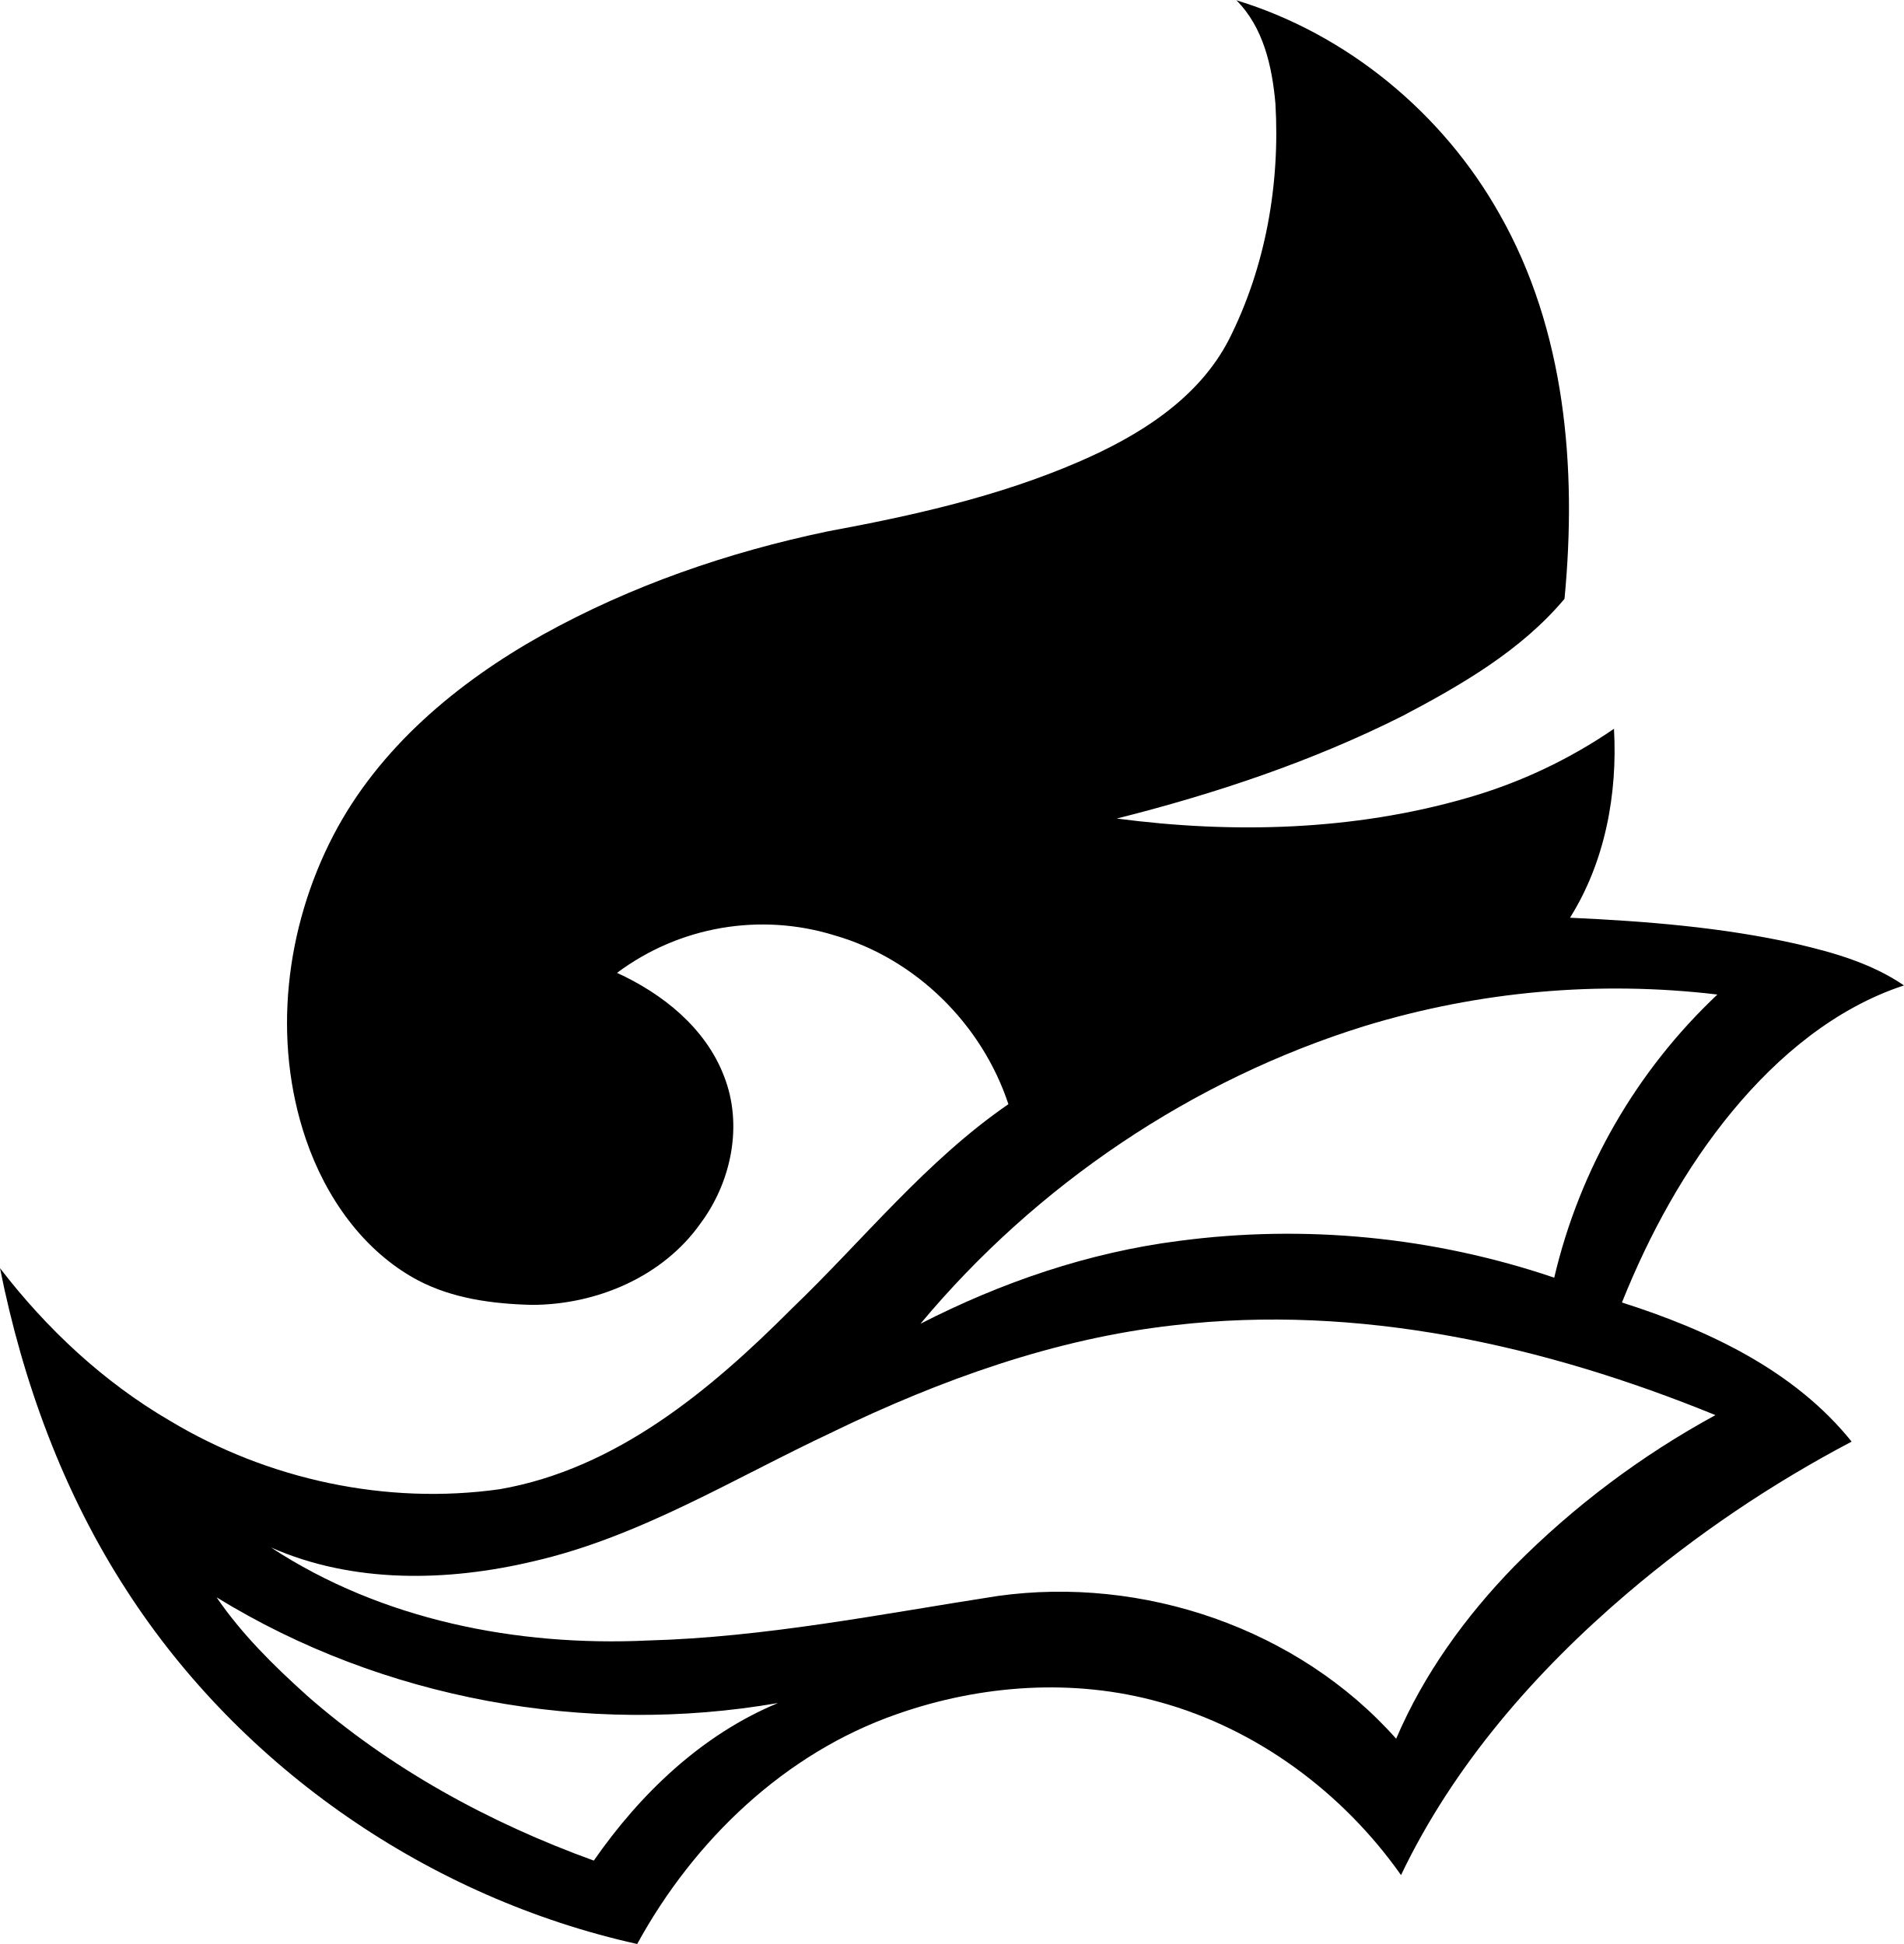
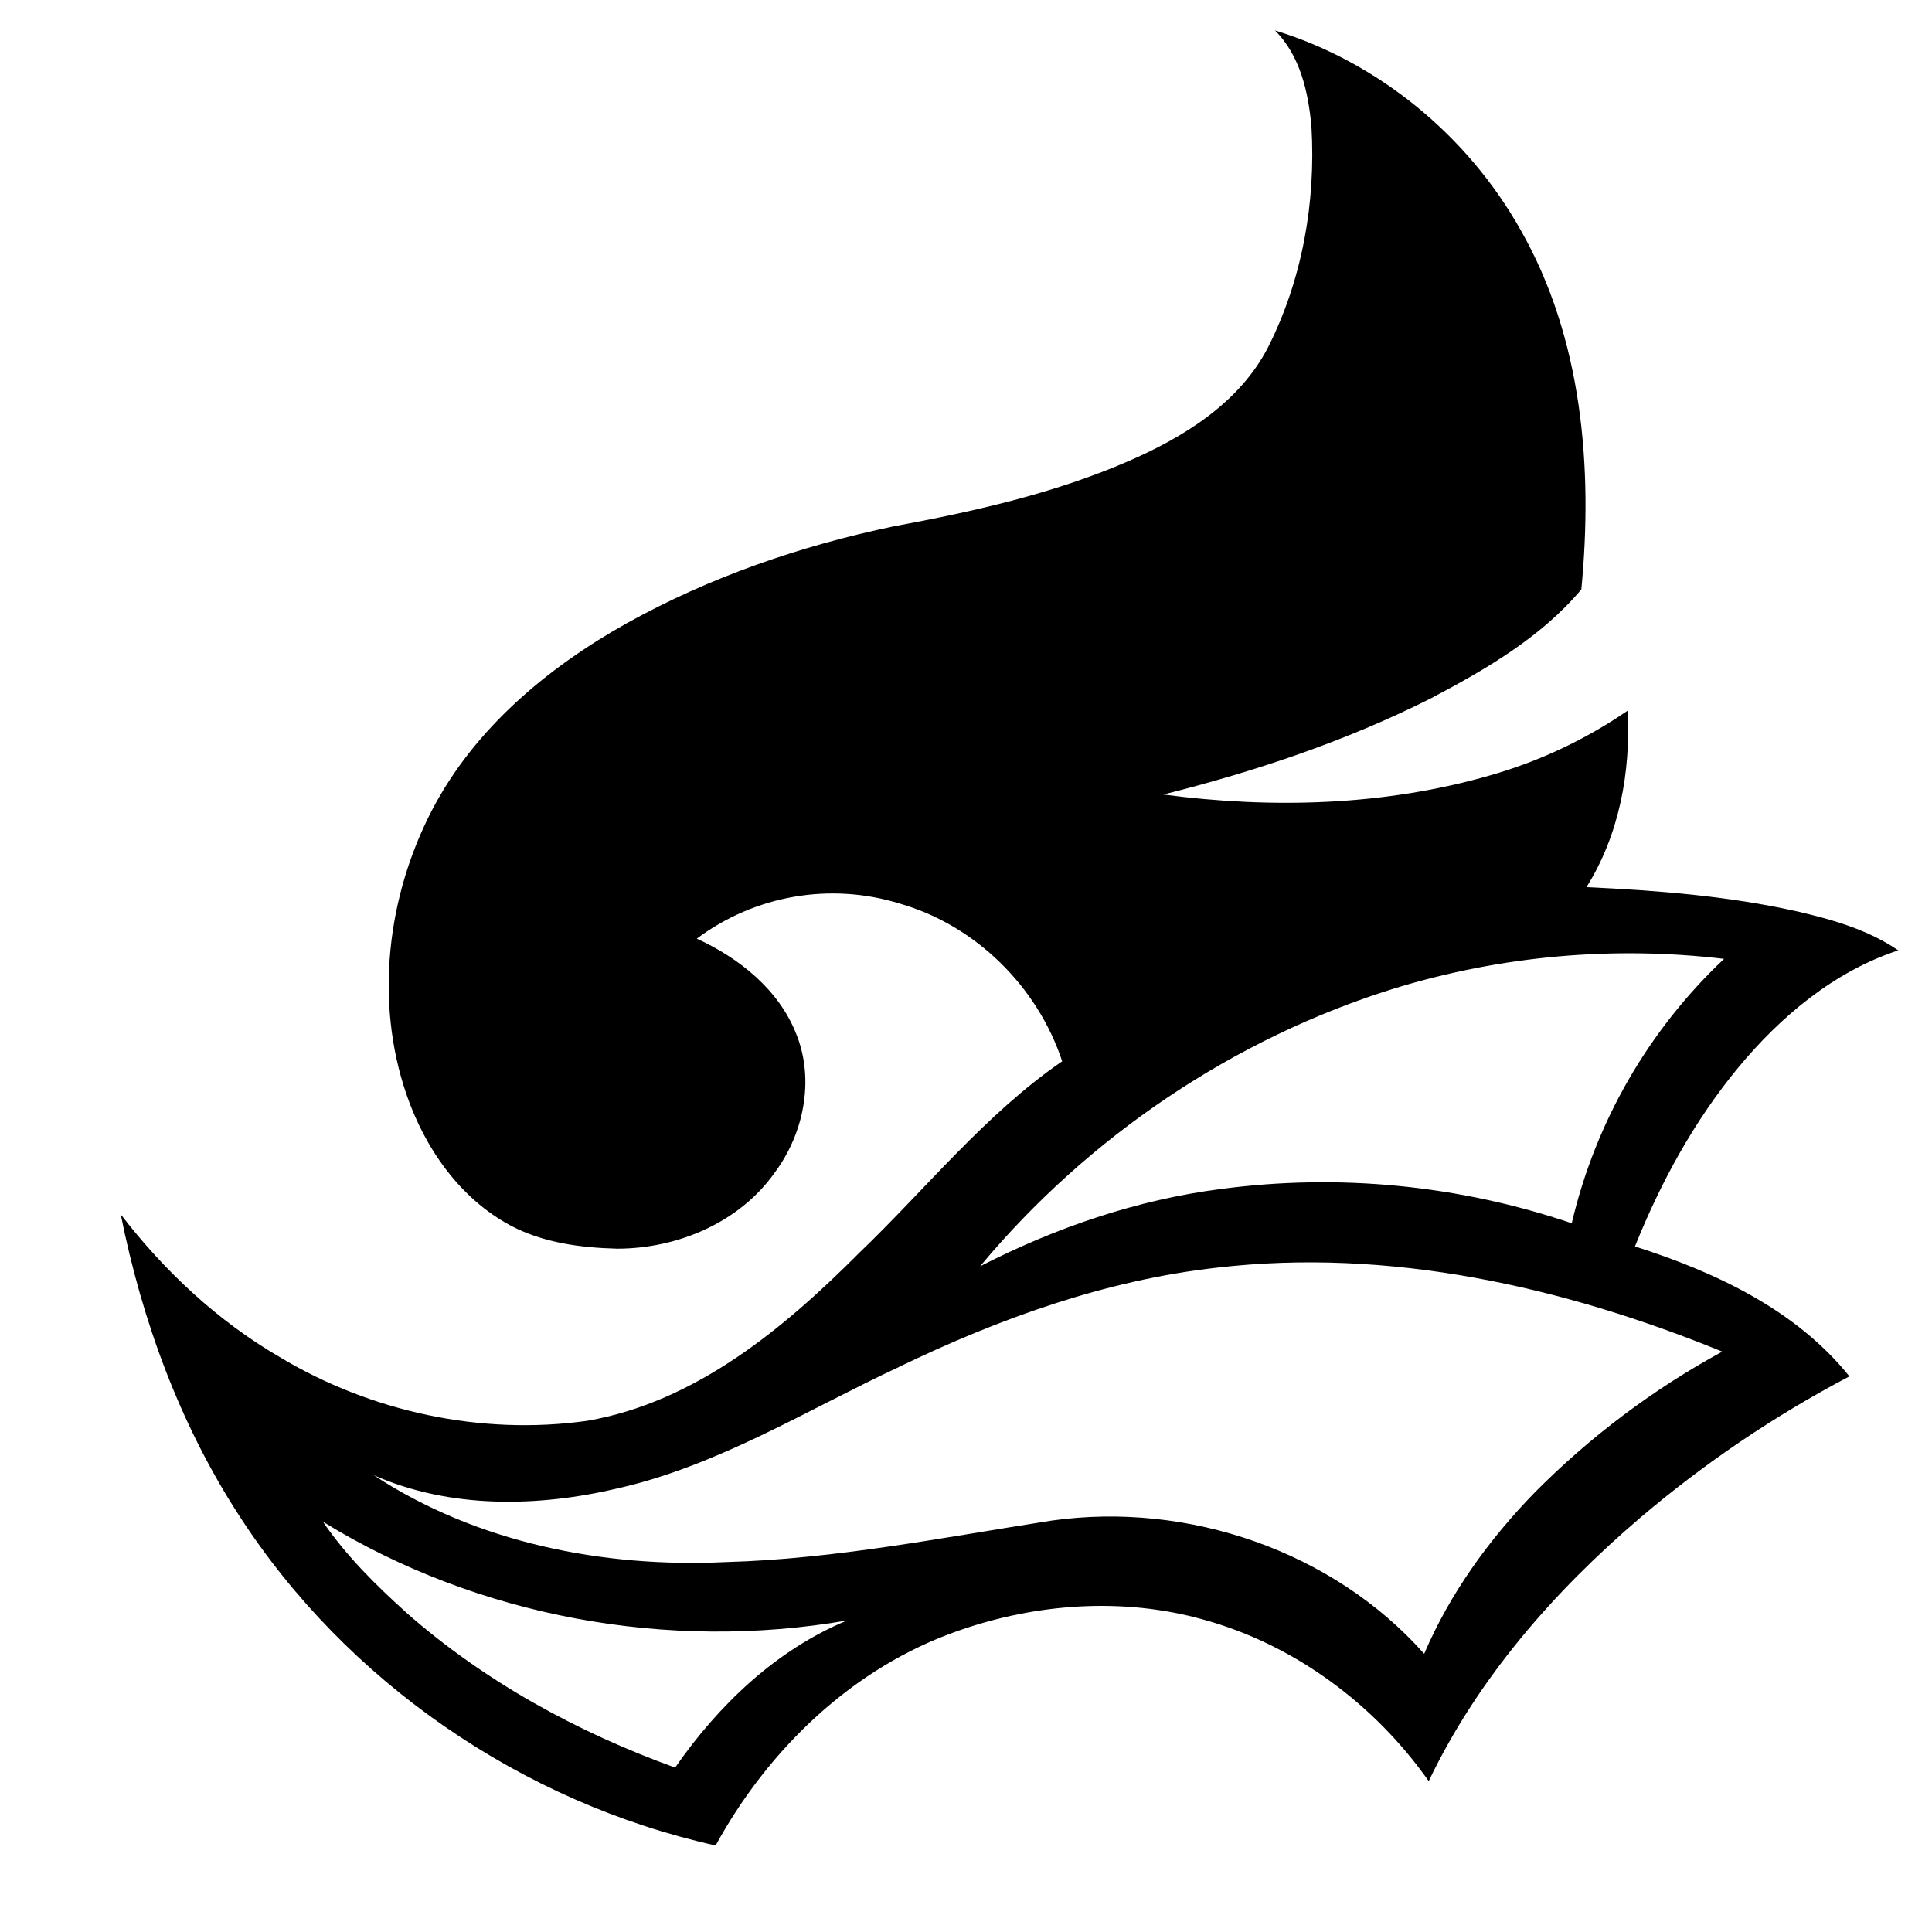
- <svg xmlns="http://www.w3.org/2000/svg" viewBox="0 0 29.441 30.067">
+ <svg xmlns="http://www.w3.org/2000/svg" viewBox="-2 -0.5 32 32">
  <path d="M19.114.003c1.715.522 3.195 1.746 4.071 3.304 1.023 1.795 1.201 3.934 1.007 5.955-.668.796-1.589 1.329-2.498 1.808-1.404.707-2.904 1.207-4.425 1.59 1.8.237 3.659.188 5.411-.317a7.8 7.8 0 0 0 2.277-1.071c.057 1.009-.138 2.059-.68 2.922 1.171.054 2.347.146 3.495.403.581.135 1.171.303 1.669.644-1.06.349-1.946 1.092-2.649 1.94-.731.884-1.286 1.902-1.712 2.964 1.324.422 2.663 1.045 3.552 2.152a19 19 0 0 0-3.464 2.341c-1.427 1.216-2.69 2.662-3.504 4.363-.897-1.273-2.224-2.262-3.733-2.676-1.329-.372-2.765-.269-4.06.186-1.739.604-3.144 1.957-4.018 3.556-3.202-.711-6.112-2.706-7.893-5.466C.979 23.091.352 21.374 0 19.614c.723.94 1.604 1.765 2.632 2.363 1.515.91 3.343 1.303 5.095 1.056 1.799-.312 3.259-1.532 4.511-2.788 1.109-1.064 2.08-2.29 3.355-3.167-.408-1.236-1.433-2.251-2.688-2.611a3.76 3.76 0 0 0-3.364.58c.707.323 1.369.852 1.654 1.596.298.756.114 1.639-.363 2.279-.585.828-1.609 1.258-2.605 1.26-.604-.015-1.227-.096-1.768-.382-.844-.45-1.424-1.287-1.728-2.177-.526-1.539-.319-3.275.426-4.707.703-1.35 1.915-2.361 3.226-3.094 1.375-.765 2.881-1.283 4.418-1.604 1.318-.244 2.639-.539 3.874-1.073.925-.399 1.854-.97 2.329-1.895.566-1.12.791-2.4.718-3.648-.051-.573-.185-1.182-.608-1.602Zm1.992 15.865c-2.67.828-5.084 2.46-6.873 4.606 1.25-.64 2.596-1.102 3.993-1.281a12.84 12.84 0 0 1 5.807.568 8.77 8.77 0 0 1 2.523-4.379 13.3 13.3 0 0 0-5.45.486m-8.219 6.275c-1.526.713-2.983 1.626-4.642 2.006-1.331.315-2.784.345-4.055-.215 1.709 1.122 3.805 1.534 5.826 1.439 1.821-.05 3.612-.41 5.407-.688 2.25-.316 4.65.5 6.166 2.207.427-1 1.073-1.893 1.829-2.67a13.4 13.4 0 0 1 3.108-2.335c-2.636-1.077-5.516-1.724-8.372-1.39-1.842.206-3.607.843-5.267 1.645zm-8.154 4.07c1.294 1.139 2.832 1.979 4.449 2.564.72-1.036 1.67-1.948 2.848-2.437-2.961.514-6.116-.056-8.681-1.635.386.565.877 1.051 1.384 1.507z" />
</svg>
